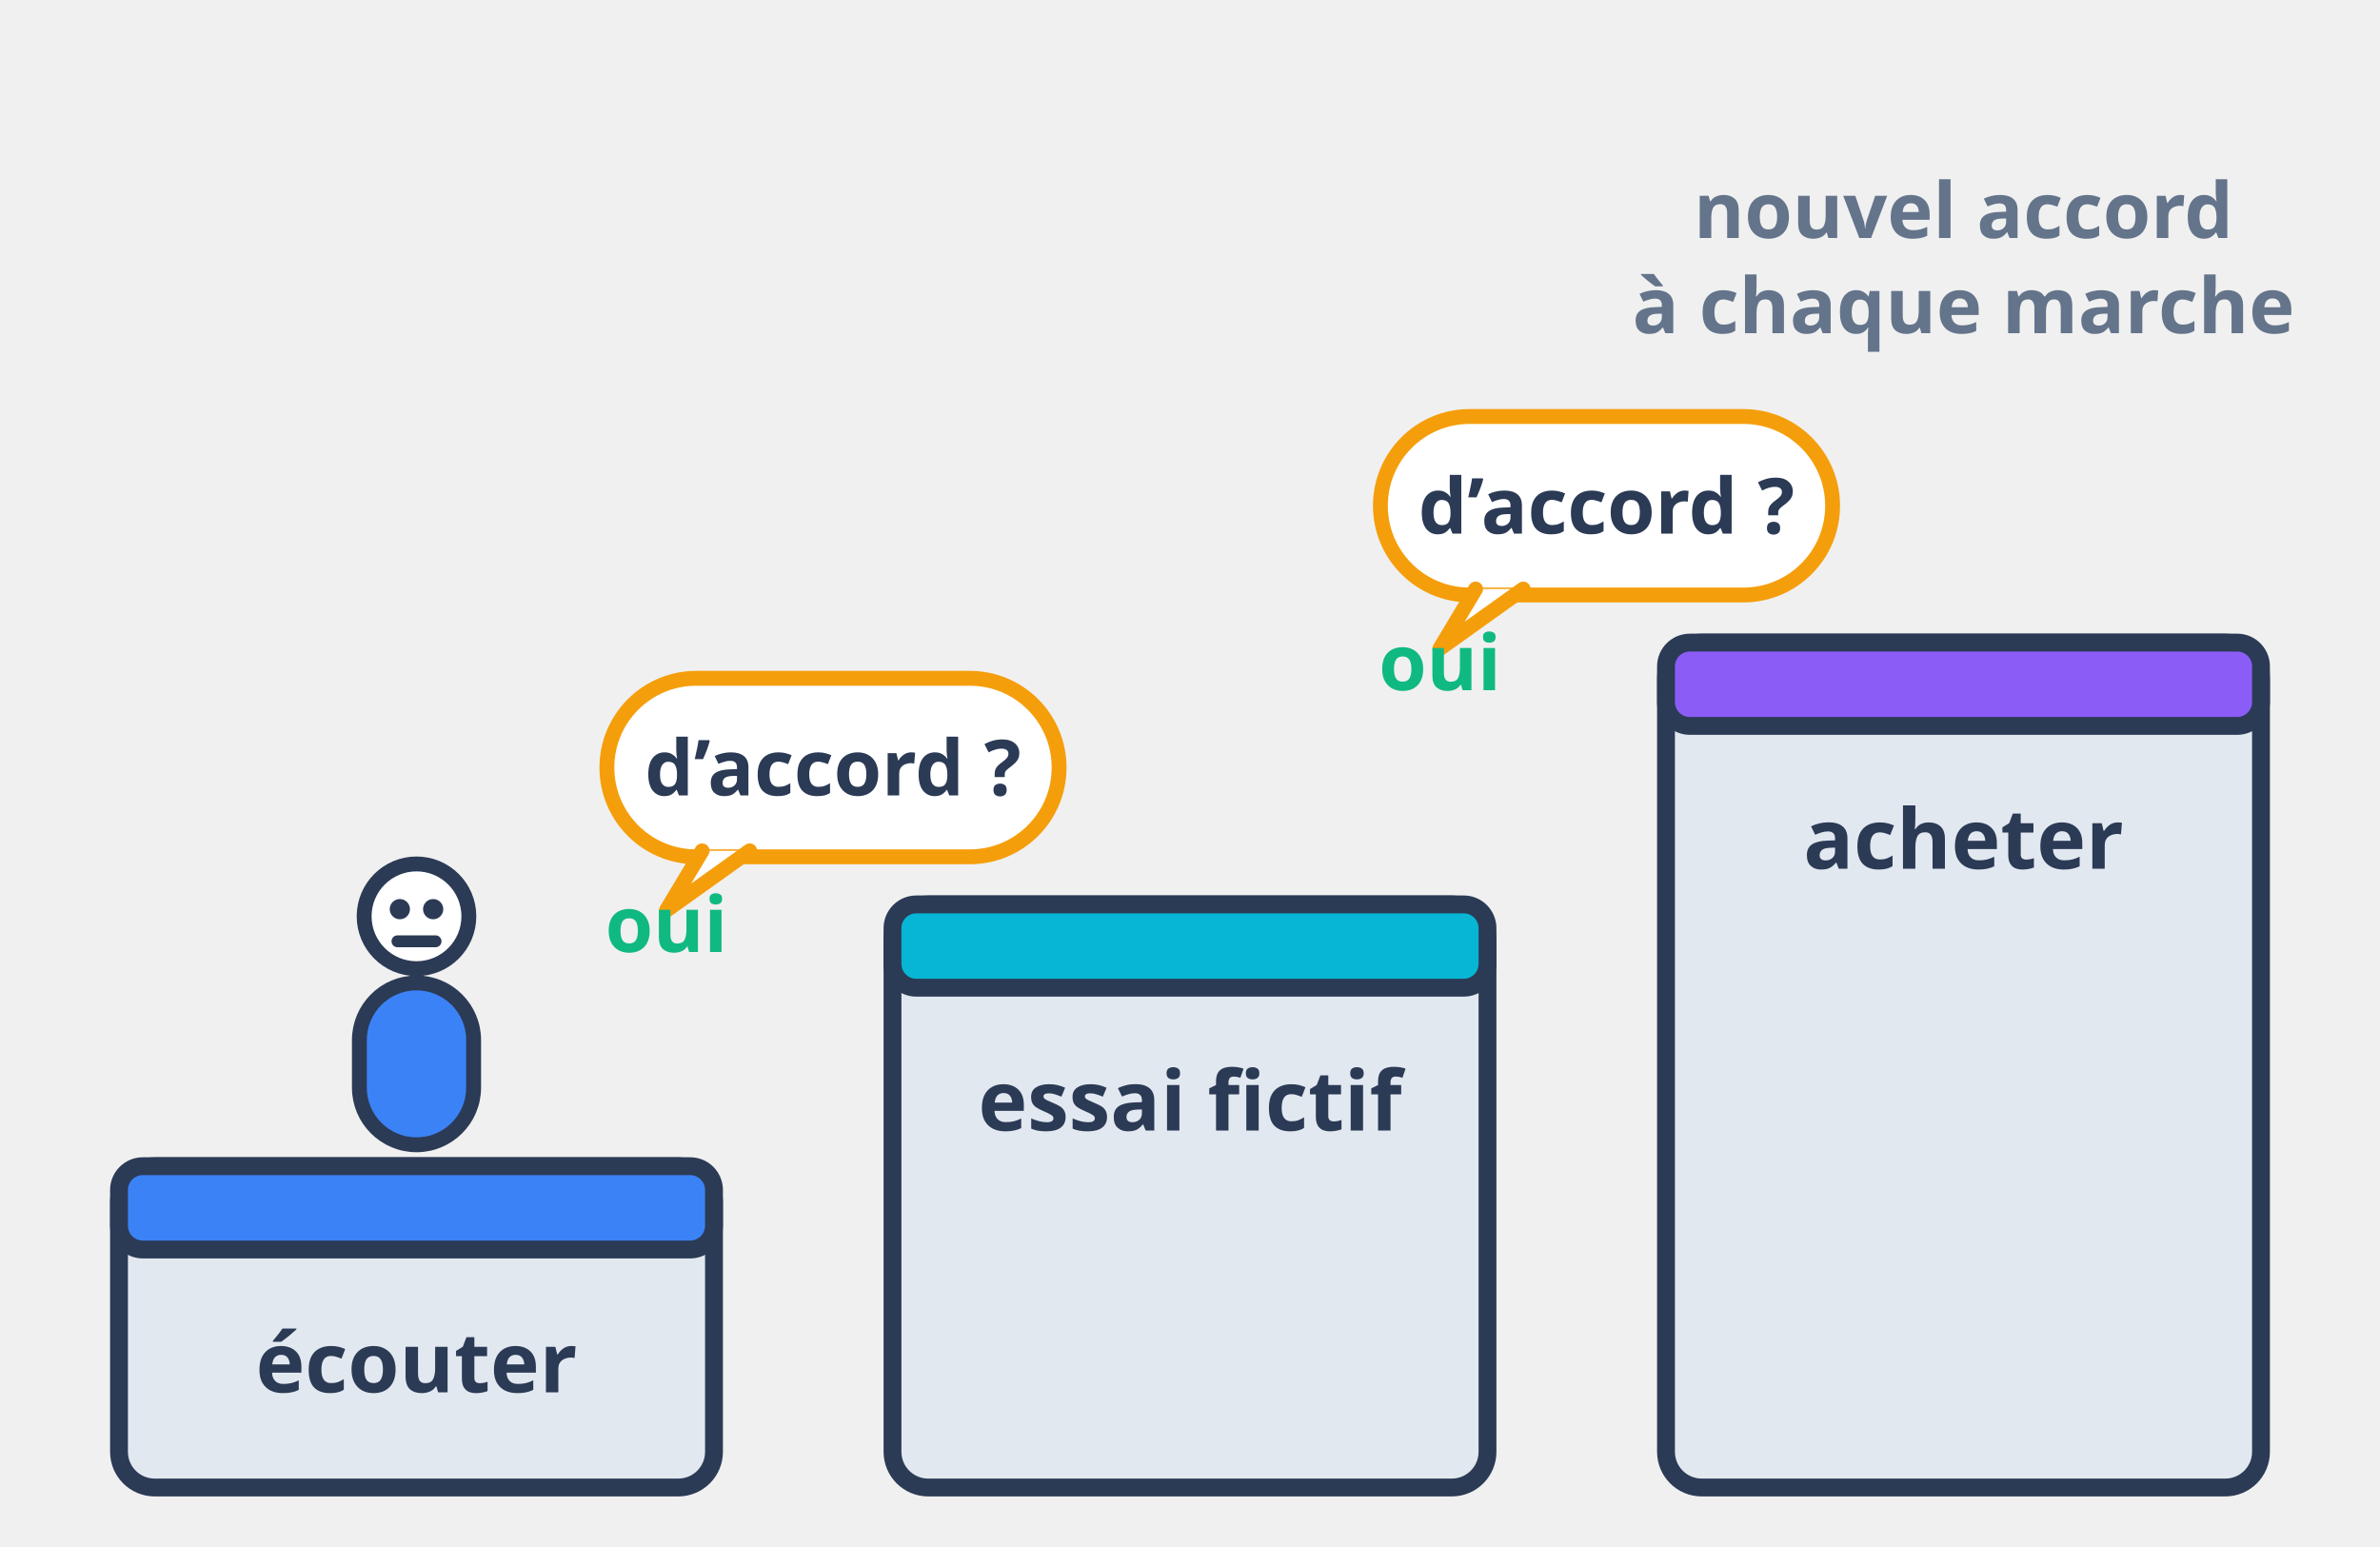
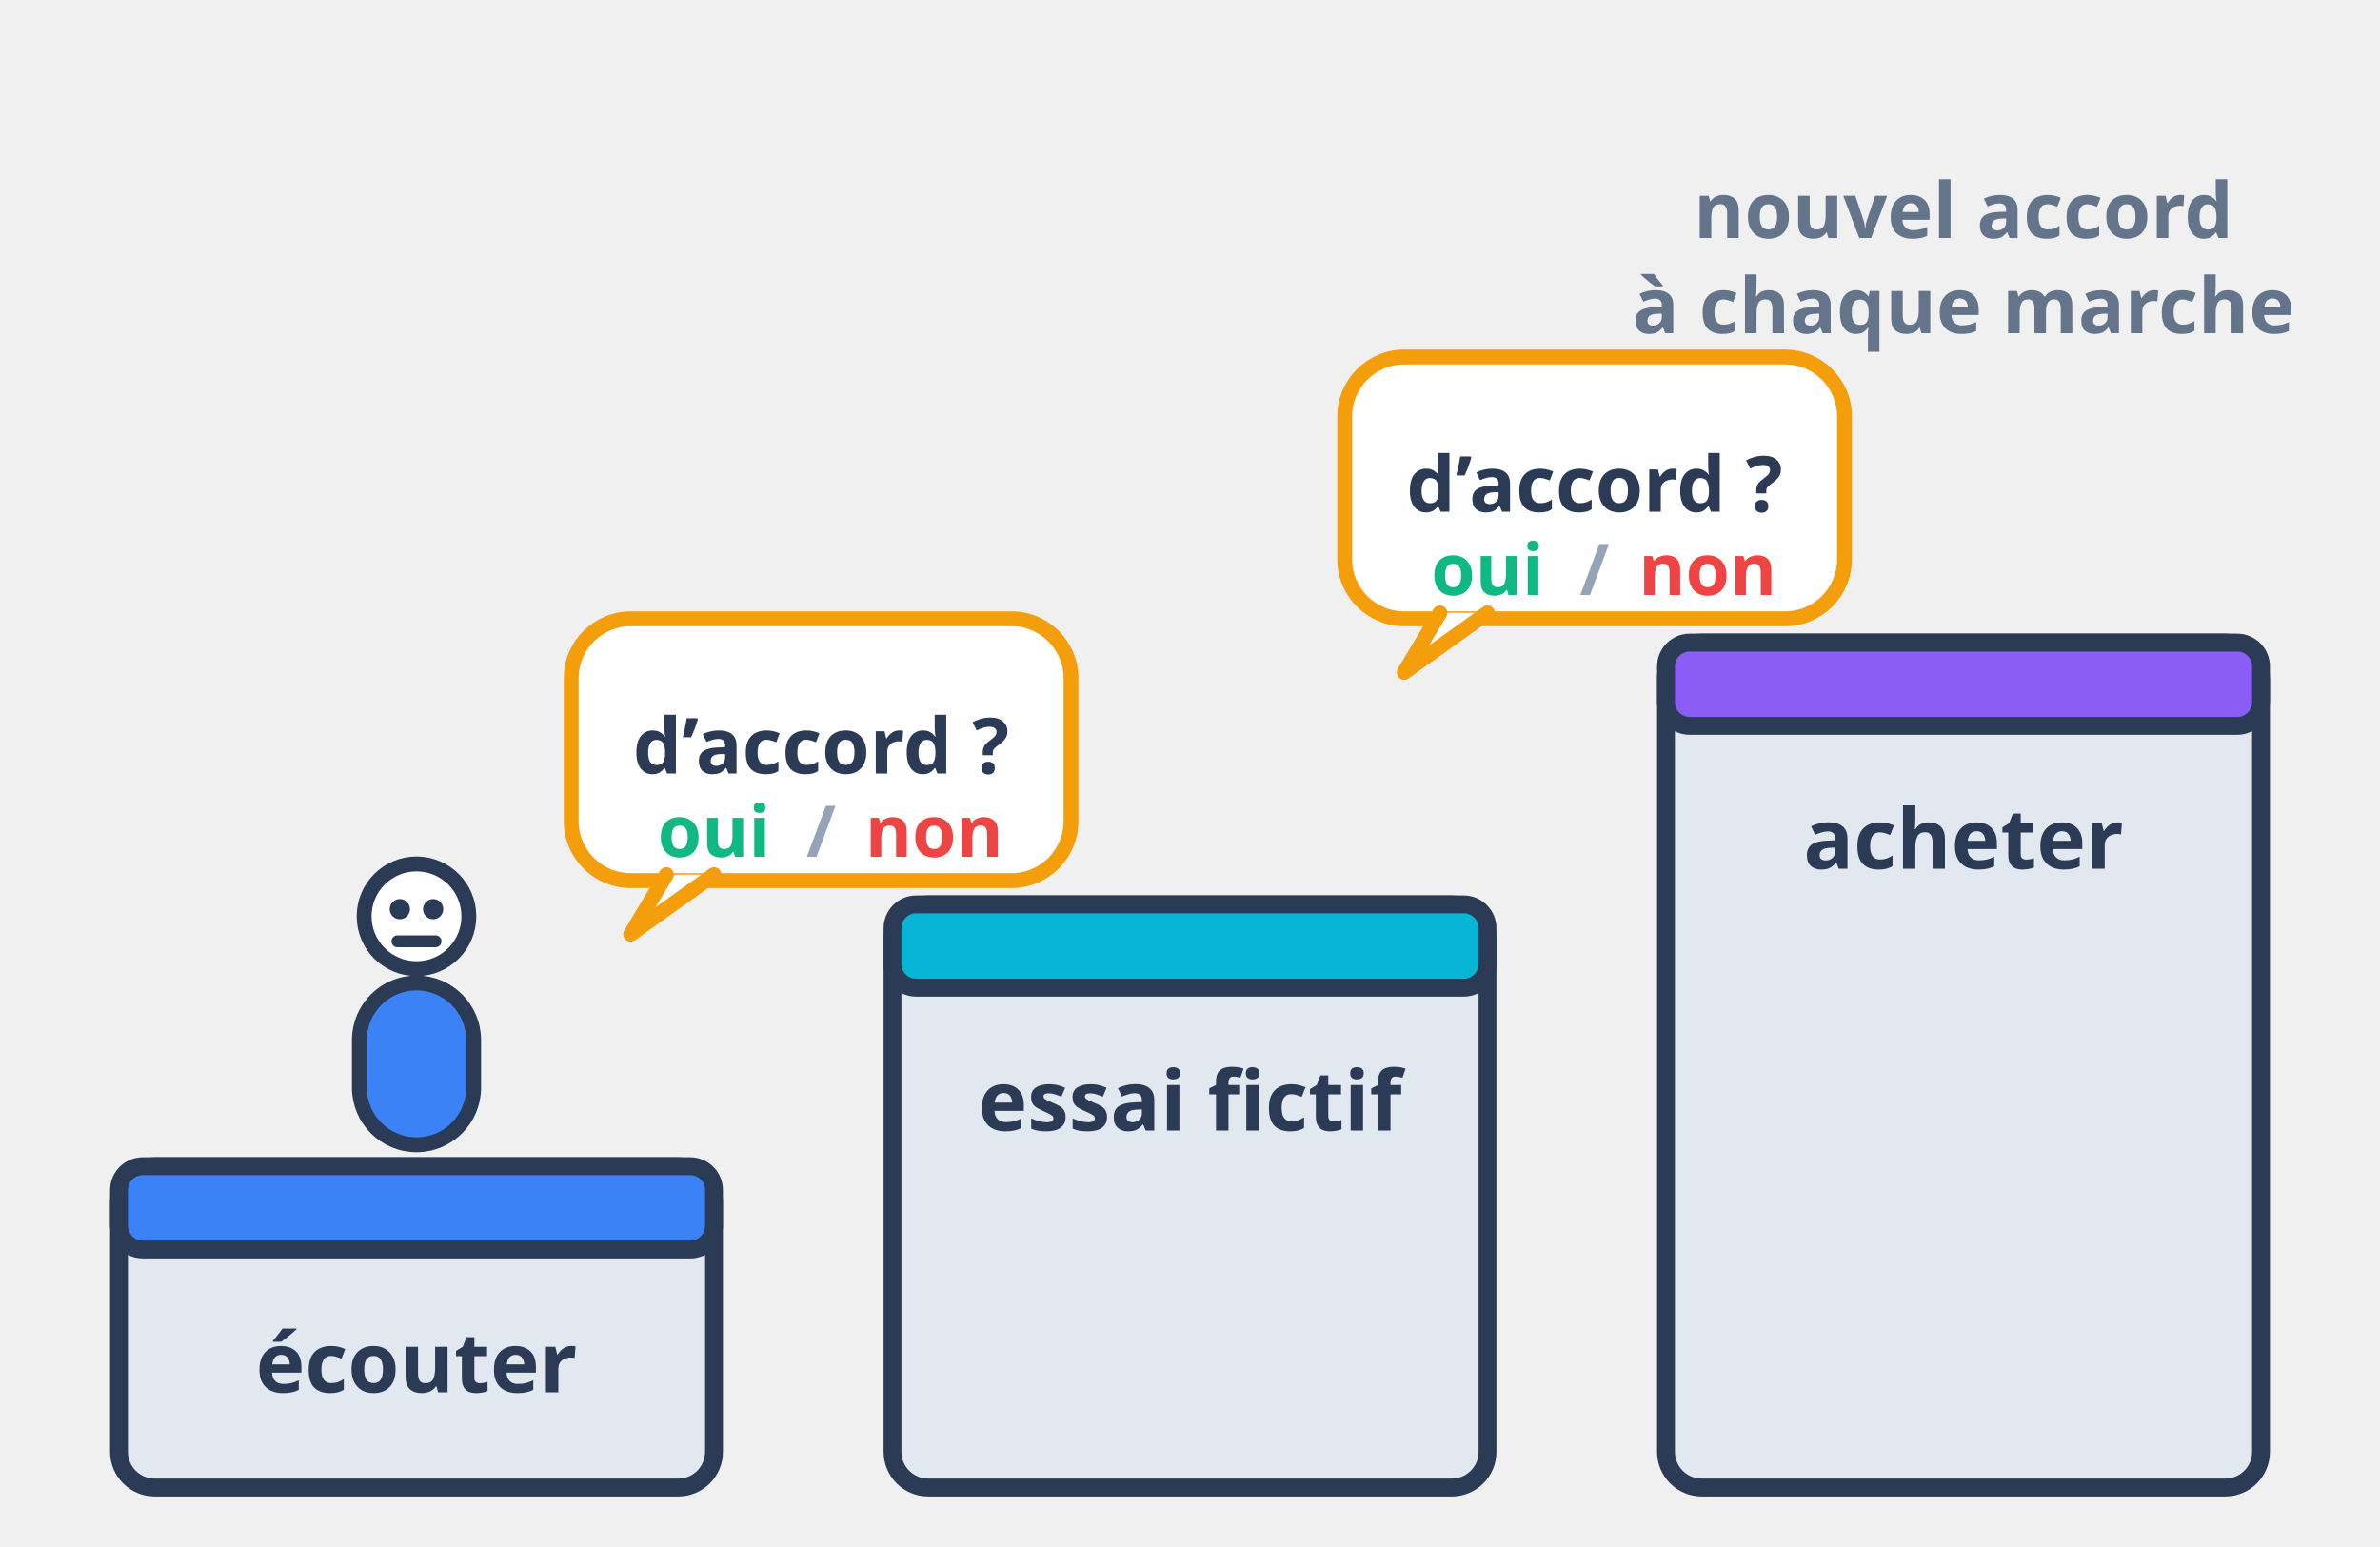
<svg xmlns="http://www.w3.org/2000/svg" viewBox="0 0 400 260" role="img">
  <style>@media (prefers-reduced-motion: reduce){*{animation:none!important}}</style>
  <g font-family="system-ui, sans-serif" font-weight="600" text-anchor="middle" stroke-linecap="round" stroke-linejoin="round">
    <rect x="20" y="196" width="100" height="54" rx="6" fill="#E2E8F0" stroke="#2B3A55" stroke-width="3" />
    <rect x="20" y="196" width="100" height="14" rx="4" fill="#3B82F6" stroke="#2B3A55" stroke-width="3" />
    <text x="70" y="234" font-size="14" fill="#2B3A55">écouter</text>
-     <rect x="102" y="114" width="76" height="30" rx="15" fill="#FFFFFF" stroke="#F59E0B" stroke-width="2.5" />
-     <path d="M118 143l-6 10l14 -10" stroke="#F59E0B" stroke-width="2.5" fill="#FFFFFF" />
-     <text x="140" y="133.68" font-size="13" fill="#2B3A55">d’accord ?</text>
-     <text x="112" y="160" font-size="13" fill="#10B981">oui</text>
-     <text x="162" y="160" font-size="13" fill="#EF4444">non</text>
+     <rect x="96" y="104" width="84" height="44" rx="10" fill="#FFFFFF" stroke="#F59E0B" stroke-width="2.5" />
+     <path d="M112 147l-6 10l14 -10" stroke="#F59E0B" stroke-width="2.5" fill="#FFFFFF" />
+     <text x="138" y="130" font-size="13" fill="#2B3A55">d’accord ?</text>
+     <text x="120" y="144" font-size="12" fill="#10B981">oui</text>
+     <text x="138" y="144" font-size="12" fill="#94A3B8">/</text>
+     <text x="157" y="144" font-size="12" fill="#EF4444">non</text>
    <rect x="150" y="152" width="100" height="98" rx="6" fill="#E2E8F0" stroke="#2B3A55" stroke-width="3" />
    <rect x="150" y="152" width="100" height="14" rx="4" fill="#06B6D4" stroke="#2B3A55" stroke-width="3" />
    <text x="200" y="190" font-size="14" fill="#2B3A55">essai fictif</text>
-     <rect x="232" y="70" width="76" height="30" rx="15" fill="#FFFFFF" stroke="#F59E0B" stroke-width="2.5" />
-     <path d="M248 99l-6 10l14 -10" stroke="#F59E0B" stroke-width="2.5" fill="#FFFFFF" />
-     <text x="270" y="89.68" font-size="13" fill="#2B3A55">d’accord ?</text>
-     <text x="242" y="116" font-size="13" fill="#10B981">oui</text>
-     <text x="292" y="116" font-size="13" fill="#EF4444">non</text>
+     <rect x="226" y="60" width="84" height="44" rx="10" fill="#FFFFFF" stroke="#F59E0B" stroke-width="2.5" />
+     <path d="M242 103l-6 10l14 -10" stroke="#F59E0B" stroke-width="2.5" fill="#FFFFFF" />
+     <text x="268" y="86" font-size="13" fill="#2B3A55">d’accord ?</text>
+     <text x="250" y="100" font-size="12" fill="#10B981">oui</text>
+     <text x="268" y="100" font-size="12" fill="#94A3B8">/</text>
+     <text x="287" y="100" font-size="12" fill="#EF4444">non</text>
    <rect x="280" y="108" width="100" height="142" rx="6" fill="#E2E8F0" stroke="#2B3A55" stroke-width="3" />
    <rect x="280" y="108" width="100" height="14" rx="4" fill="#8B5CF6" stroke="#2B3A55" stroke-width="3" />
    <text x="330" y="146" font-size="14" fill="#2B3A55">acheter</text>
    <circle cx="70" cy="154" r="8.8" fill="#FFFFFF" stroke="#2B3A55" stroke-width="2.5" />
    <rect x="60.4" y="165.2" width="19.2" height="27.2" rx="9.6" fill="#3B82F6" stroke="#2B3A55" stroke-width="2.5" />
    <circle cx="67.2" cy="152.8" r="1.7" fill="#2B3A55" />
    <circle cx="72.8" cy="152.8" r="1.7" fill="#2B3A55" />
    <line x1="66.8" y1="158.2" x2="73.2" y2="158.2" stroke="#2B3A55" stroke-width="2" />
    <text x="330" y="40" font-size="13" fill="#64748B">nouvel accord</text>
    <text x="330" y="56" font-size="13" fill="#64748B">à chaque marche</text>
  </g>
</svg>
